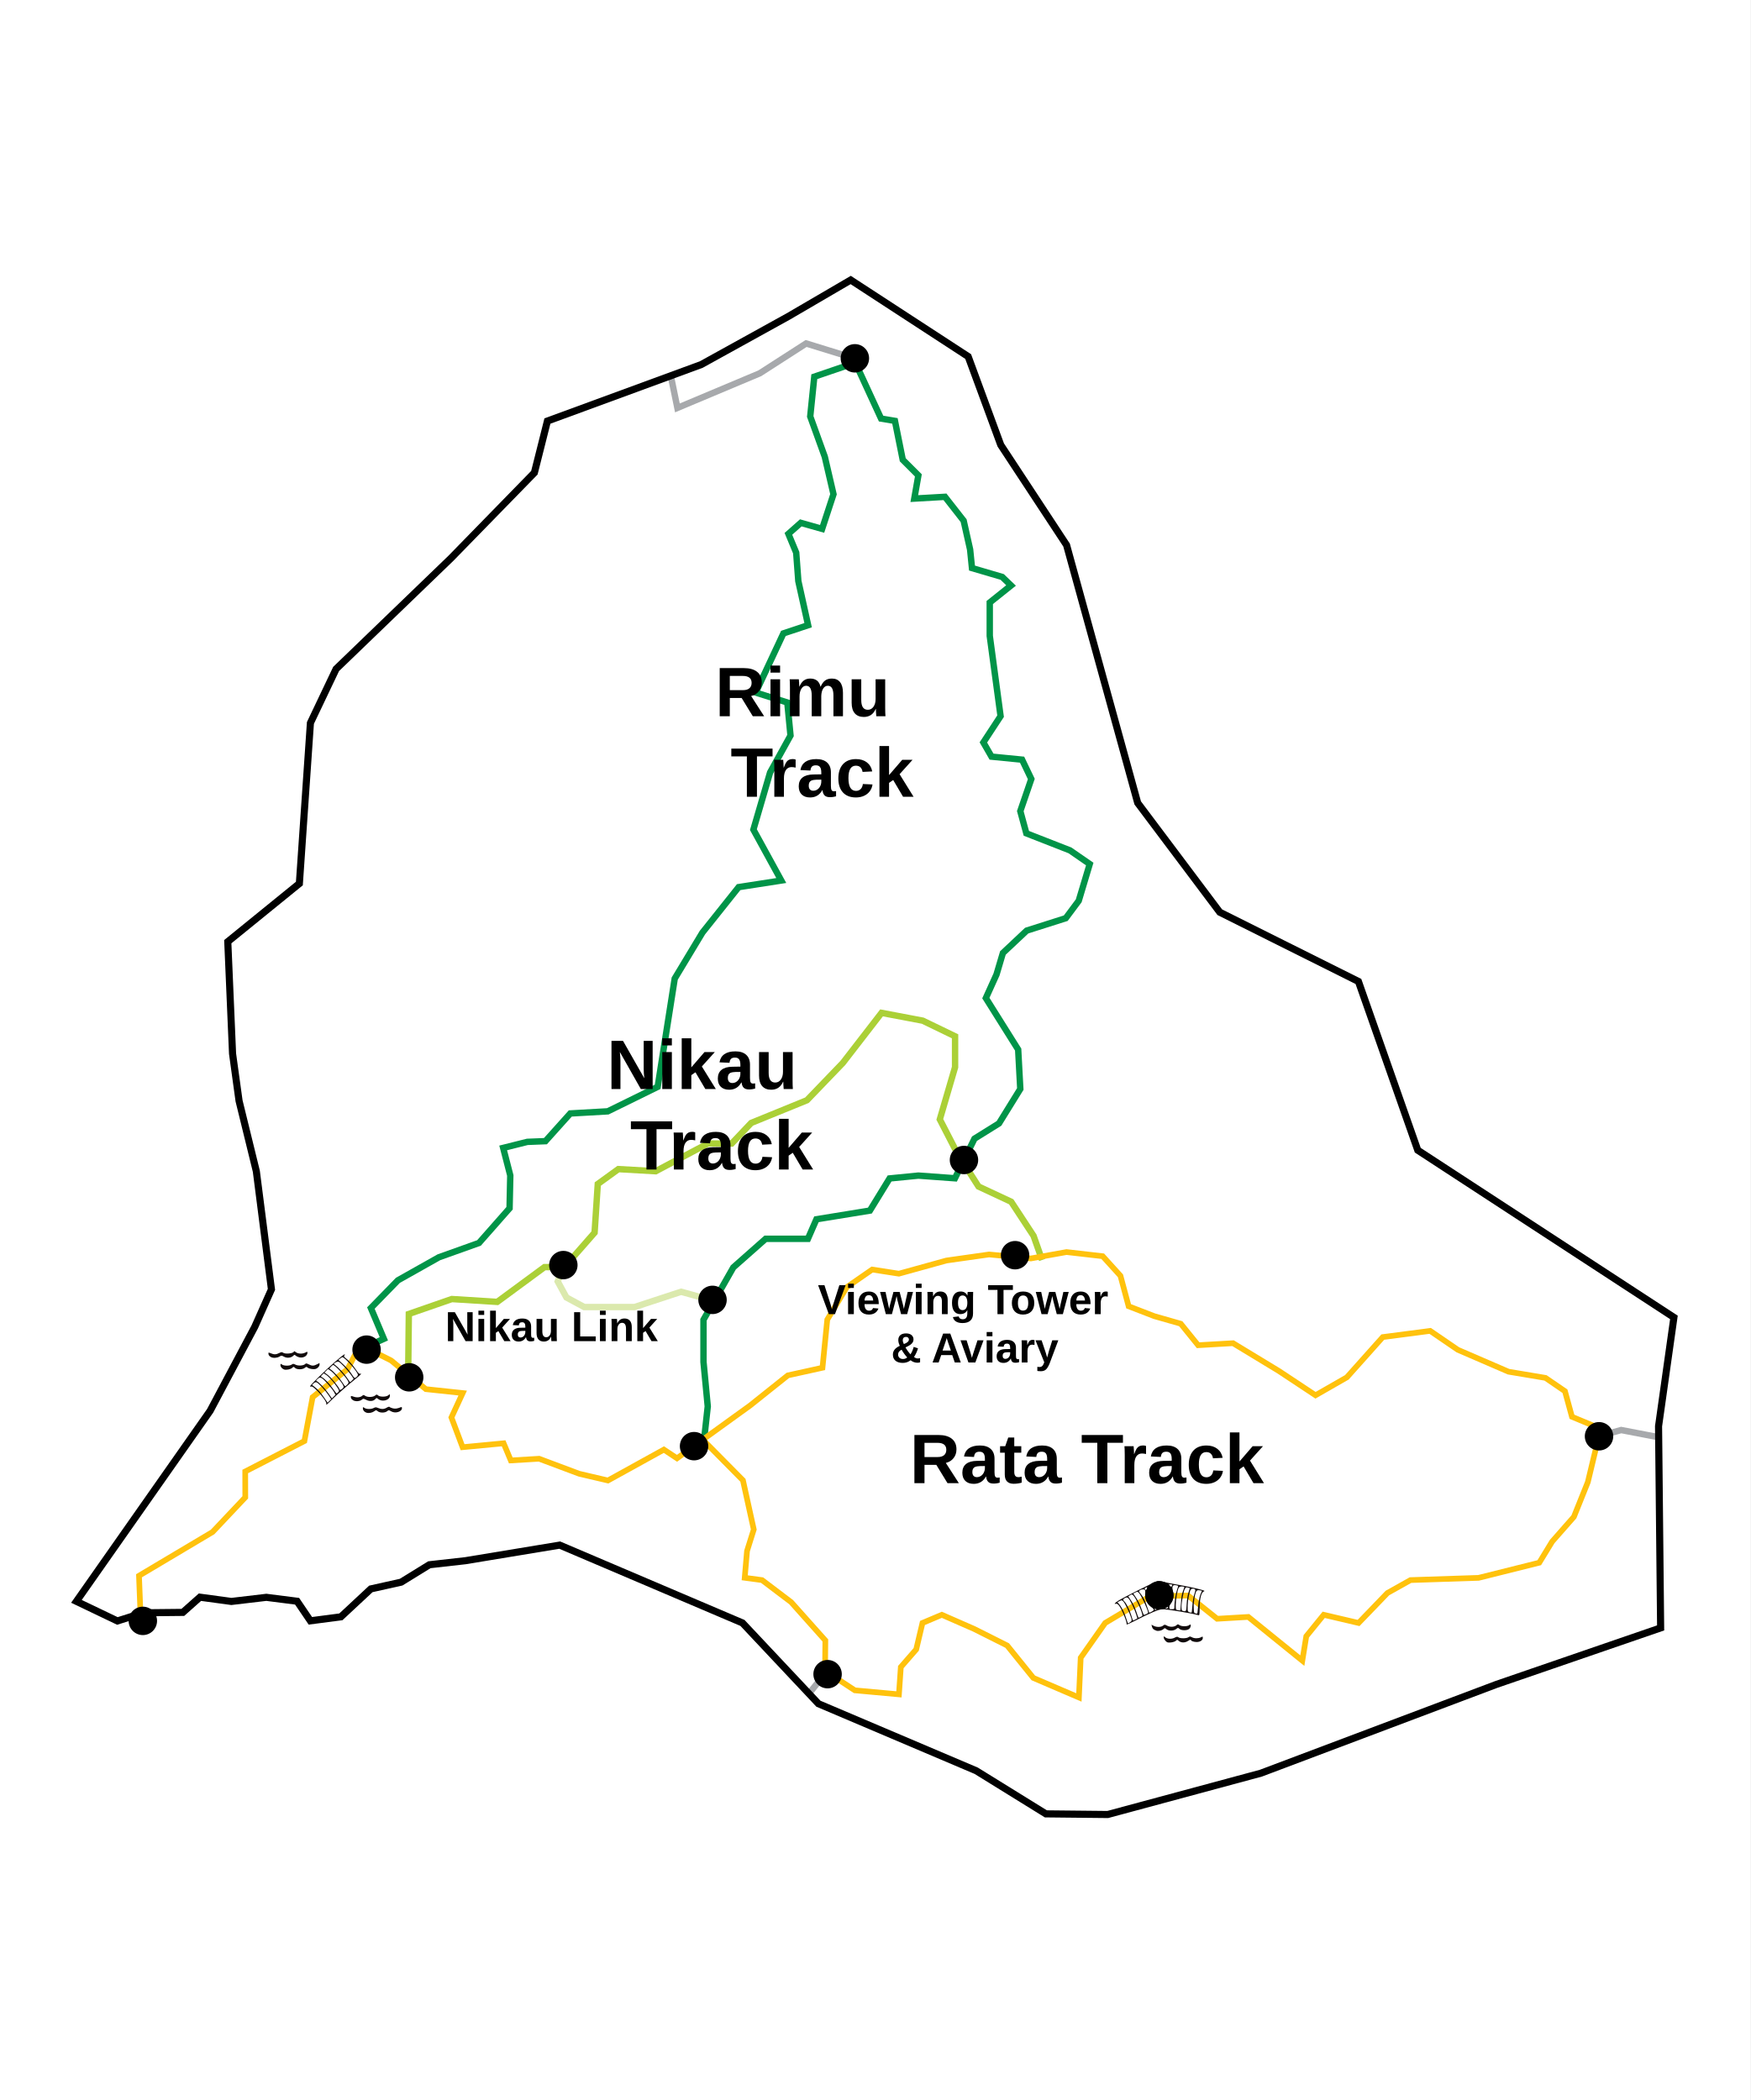
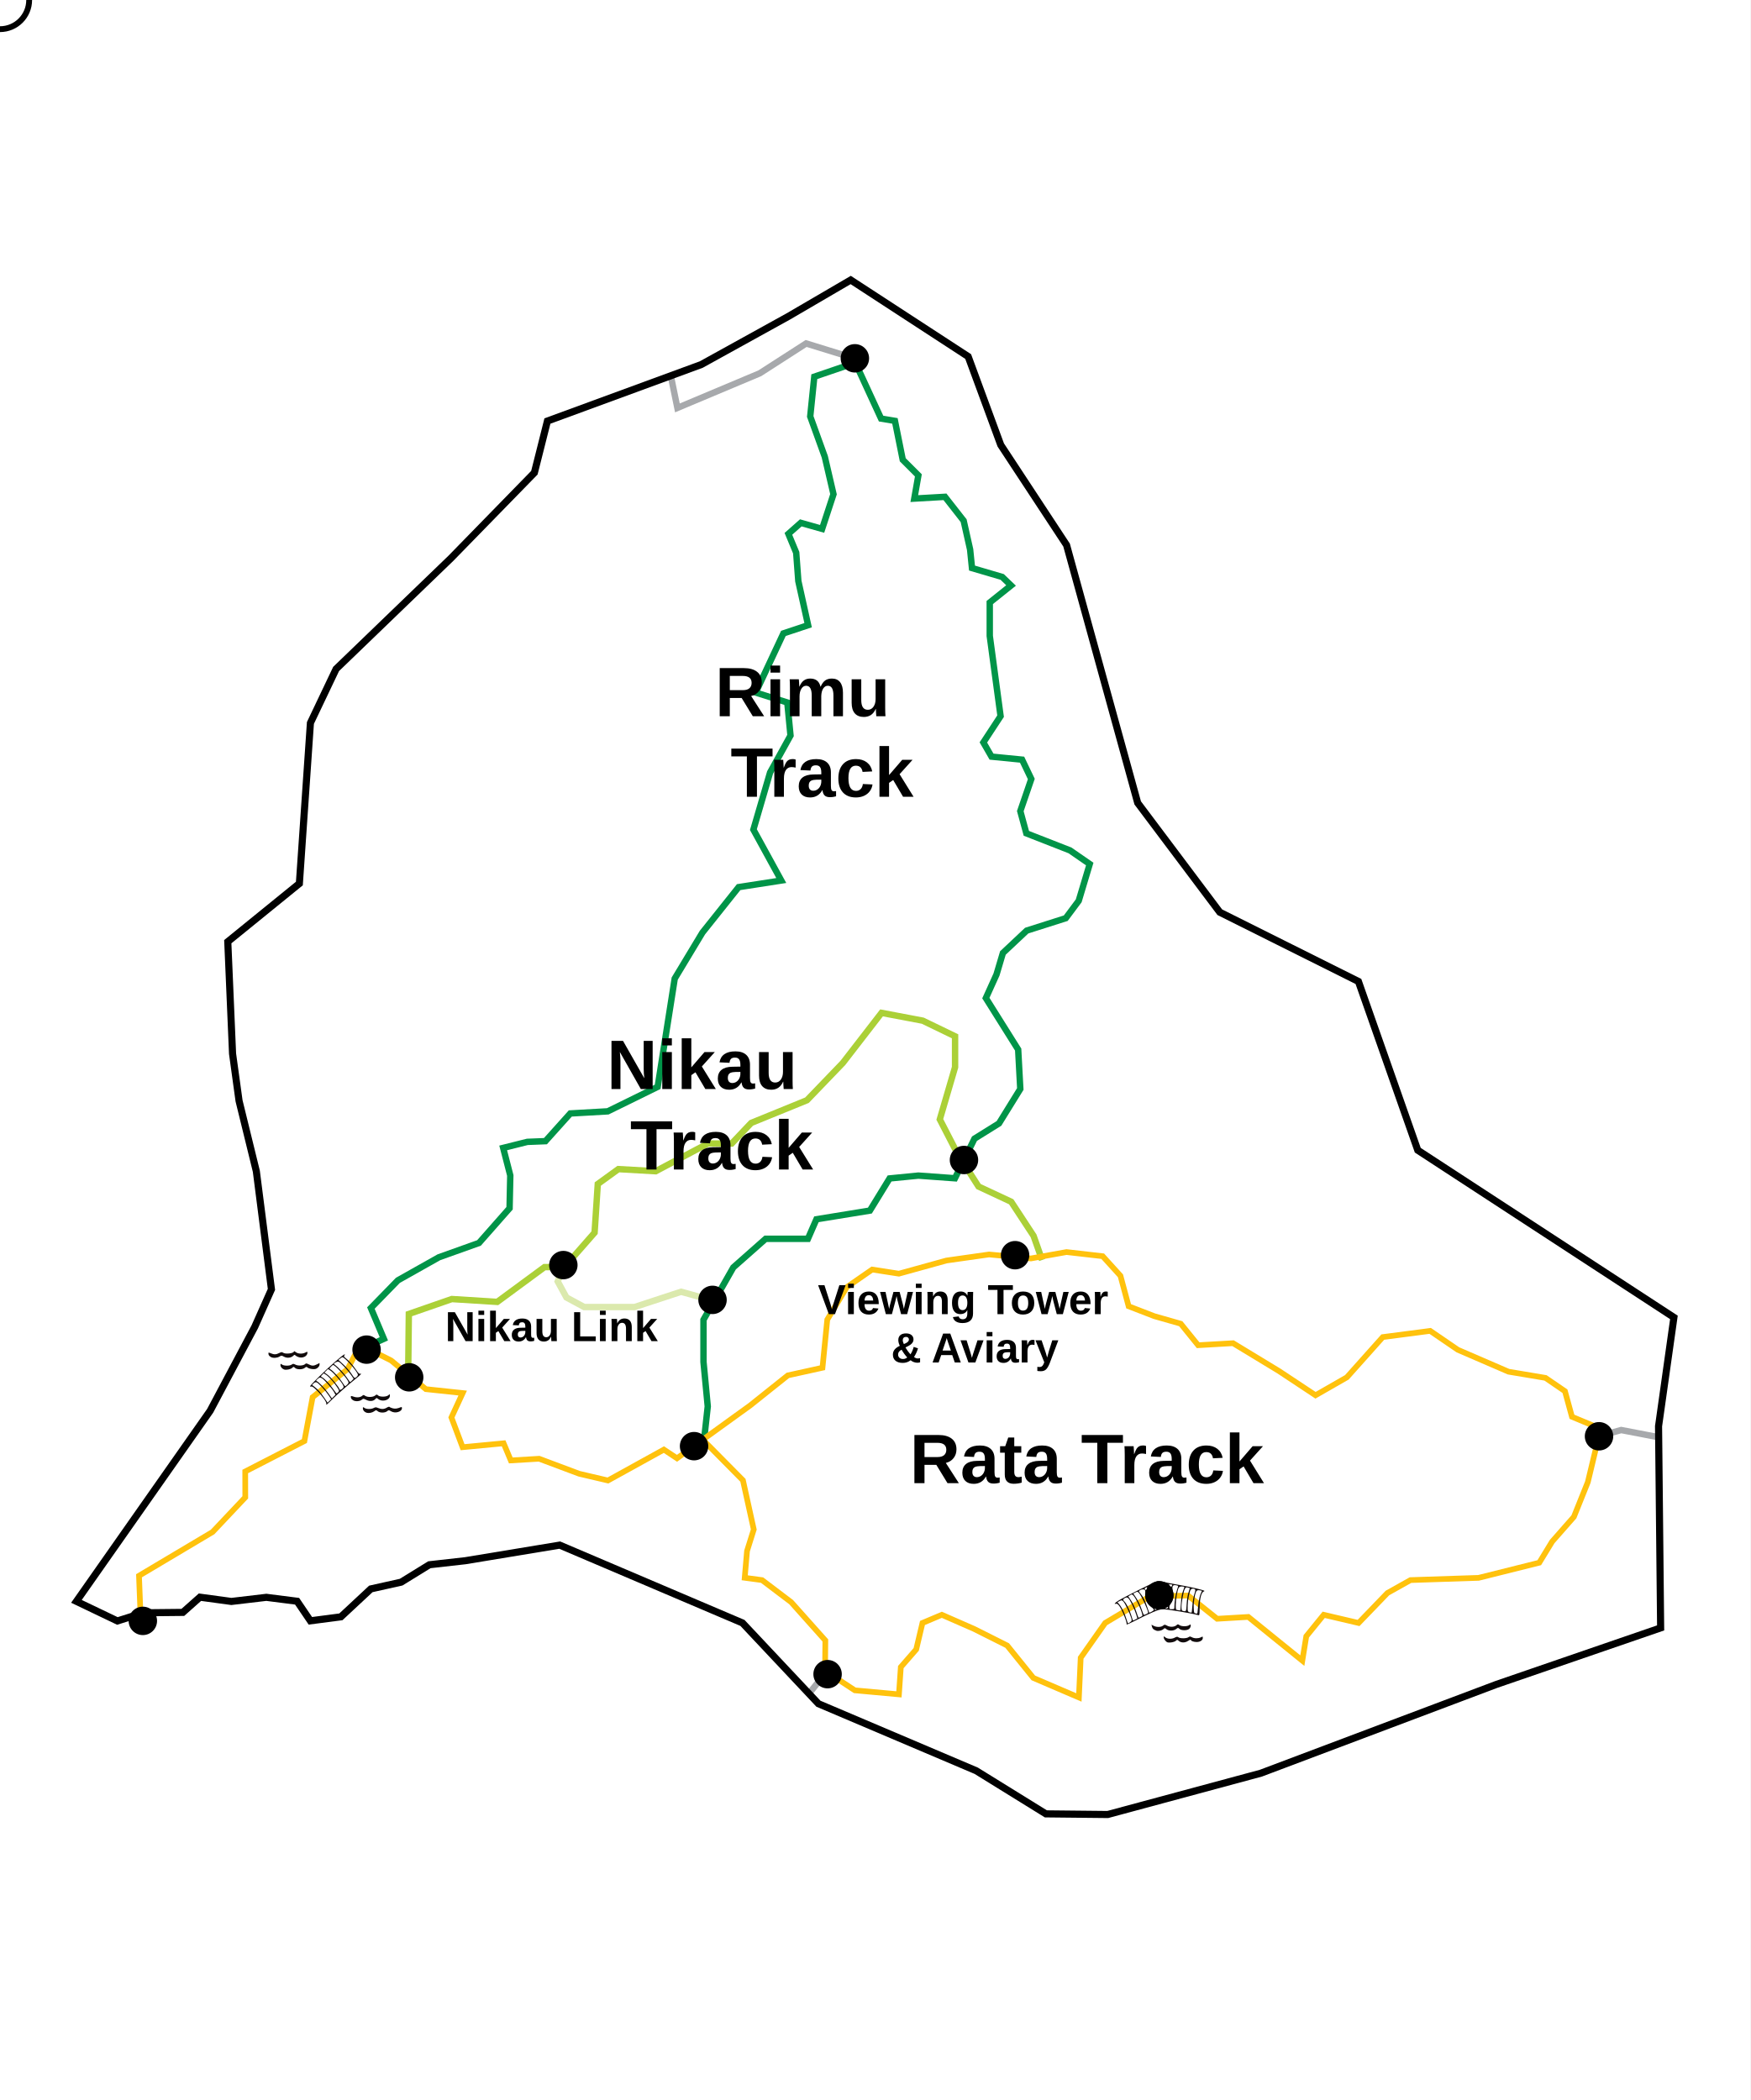
<svg xmlns="http://www.w3.org/2000/svg" id="svgMaungaMap" height="360" width="300" version="1.1">
  <defs id="localdefs">
    <radialGradient id="Shiny" cx="0.5" cy="0.5" r="0.50" fx="0.25" fy="0.25">
      <stop offset="0%" stop-color="#ffffff" />
      <stop offset="50%" stop-color="#dd3333" />
      <stop offset="75%" stop-color="#990000" />
      <stop offset="100%" stop-color="#000000" />
    </radialGradient>
  </defs>
  <g id="gBackdrop">
    <rect id="rectBackdrop" height="360" width="300" y="0" x="0" fill="#FFF" />
  </g>
  <g id="gmap" transform="translate(0,-2220)">
    <g id="layer13">
      <path id="path3633" stroke-linejoin="miter" d="m274.8,2466,3.044-0.852,6.33,1.217m-169.2-181.9,1.122,5.462,14.12-5.935,7.944-5.113,8.278,2.556m-7.791,228.9,2.1-2.618" stroke="#a7a9ac" stroke-linecap="butt" stroke-miterlimit="4" stroke-dasharray="none" stroke-width="1.096" fill="none" />
    </g>
    <g id="gPaleGreen">
      <path id="pathPaleGreen" stroke-linejoin="miter" d="m96.71,2437-1.126,2.678,1.491,2.739,3.044,1.644,8.644,0,7.974-2.617,5.691,1.583" stroke="#dbe9ad" stroke-linecap="butt" stroke-miterlimit="4" stroke-dasharray="none" stroke-width="1.096" fill="none" />
    </g>
    <g id="gDarkGreen">
      <path id="pathDarkGreen" stroke-linejoin="miter" d="m62.53,2451,3.256-1.491-2.222-5.273,4.626-4.748,7.03-3.956,6.878-2.458,5.235-5.942,0.122-5.623-1.217-4.725,4.139-1.035,3.104-0.122,4.261-4.748,6.422-0.365,8.552-4.2,2.922-18.56,4.748-7.883,6.209-7.791,7.304-1.134-4.778-8.727,2.861-9.8,3.5-6.33-0.548-5.661-5.417-1.704,4.748-10.14,4.235-1.408-1.678-7.563-0.365-4.87-1.339-3.226,2.13-1.887,3.652,1.035,1.948-5.942-1.491-6.422-2.496-6.909,0.7-6.817,7.032-2.397,4.412,9.579,2.374,0.396,1.339,6.665,2.678,2.678-0.699,3.977,5.256-0.304,3.203,4.096,1.108,4.946,0.322,3.172,5.174,1.522,1.522,1.461-3.652,2.922,0,5.722,1.856,13.76-2.952,4.504,1.4,2.435,5.235,0.517,1.583,3.317-1.887,5.509,1.035,3.804,7.487,2.929,3.378,2.336-1.887,6.3-2.222,2.983-6.696,2.13-4.078,3.835-1.096,3.69-1.826,4.04,5.539,8.826,0.365,6.756-3.652,5.904-4.2,2.617-3.348,6.787-6.27-0.457-4.93,0.487-3.378,5.509-9.161,1.491-1.461,3.348-7.244,0-5.539,4.9-5.113,8.978,0,7.221,0.73,7.632-0.67,6.087" stroke="#009448" stroke-linecap="butt" stroke-miterlimit="4" stroke-dasharray="none" stroke-width="1.096" fill="none" />
    </g>
    <g id="gLimeGreen">
      <path id="pathLimeGreen" stroke-linejoin="miter" d="m178.6,2436-1.461-4.139-3.835-5.844-5.6-2.617-3.652-5.722-2.983-5.783,2.617-8.948,0-5.296-5.539-2.678-7.061-1.339-6.635,8.583-6.148,6.391-9.556,3.896-3.348,3.53-4.078,0-8.948,4.748-6.391-0.365-3.53,2.556-0.548,8.339-5.174,5.904-3.409,0-8.096,5.965-7.791-0.487-7.365,2.556-0.122,10.99" stroke="#abd037" stroke-linecap="butt" stroke-miterlimit="4" stroke-dasharray="none" stroke-width="1.096" fill="none" />
    </g>
    <g id="gYellow">
      <path id="pathYellow" stroke-linejoin="miter" d="m24.09,2497-0.267-6.87,12.61-7.504,5.605-5.94-0.01-4.43,10.14-5.216,1.412-7.524,5.982-4.802,2.161-4.154,5.311,2.663,5.95,4.915,6.315,0.67-1.933,4.185,1.917,5.098,7.03-0.669,1.233,2.937,4.854-0.289,6.863,2.572,4.93,1.156,9.587-5.296,2.252,1.491,12.51-9.039,6.483-5.174,5.935-1.309,0.822-8.248,3.348-5.57,4.35-3.017,4.578,0.709,8.148-2.256,7.302-1.037,7.172,0.682,6.107-1.096,6.2,0.711,3.044,3.359,1.4,5.222,4.404,1.701,4.526,1.291,2.981,3.686,5.987-0.346,7.836,4.755,6.298,4.172,5.369-3.076,6.16-6.9,8.119-1.062,4.746,3.244,8.676,3.751,6.345,1.064,3.332,2.279,1.201,4.384,4.916,2.057-2.195,9.145-2.392,5.955-3.722,4.236-2.211,3.624-10.4,2.599-11.67,0.383-3.953,2.216-4.946,5.135-5.971-1.4-2.99,3.681-0.678,4.177-9.256-7.492-5.34,0.315-4.995-3.989-6.598,0.174-7.598,4.533-4.197,5.97-0.308,6.8-7.809-3.35-4.481-5.552-5.667-2.845-5.533-2.424-3.319,1.402-1.072,4.531-2.639,3.029-0.322,4.678-7.56-0.691-5.103-3.355,0.05-5.197-5.865-6.57-4.979-3.772-2.974-0.401,0.396-4.596,1.156-3.683-1.856-8.43-6.853-6.932" stroke="#ffc20d" stroke-linecap="butt" stroke-miterlimit="4" stroke-dasharray="none" stroke-width="0.974" fill="none" />
    </g>
    <g id="gRiver">
      <path id="pathRiver" fill="#110b0c" d="m199.76,2501.3c-0.172-0.172-0.313-0.434-0.313-0.581,0-0.249,0.015-0.254,0.216-0.072,0.361,0.327,1.119,0.377,1.637,0.107,0.387-0.201,0.485-0.212,0.67-0.072,0.294,0.223,1.377,0.217,1.7-0.01,0.229-0.161,0.299-0.161,0.605,0,0.439,0.229,1.101,0.231,1.534,0.01,0.321-0.168,0.335-0.163,0.335,0.12,0,0.391-0.483,0.696-1.09,0.687-0.504-0.01-0.98-0.195-0.98-0.388,0-0.063-0.205,0.026-0.457,0.198-0.522,0.356-1.215,0.346-1.623-0.023-0.223-0.201-0.246-0.201-0.476,0.01-0.136,0.123-0.506,0.245-0.843,0.277-0.525,0.05-0.641,0.018-0.914-0.256zm-1.592-1.765c-0.461-0.152-0.65-0.325-0.737-0.67l-0.087-0.346,0.375,0.194c0.506,0.262,1.267,0.248,1.608-0.028,0.265-0.215,0.288-0.215,0.714,0.01,0.513,0.268,1.248,0.225,1.598-0.092,0.208-0.189,0.249-0.19,0.505-0.01,0.356,0.249,1.305,0.252,1.658,0.01,0.257-0.18,0.271-0.175,0.271,0.103,0,0.161-0.115,0.397-0.256,0.524-0.349,0.316-1.327,0.319-1.673,0.01-0.245-0.221-0.258-0.221-0.577,0.03-0.426,0.336-1.253,0.347-1.65,0.023-0.278-0.227-0.295-0.227-0.531-0.013-0.281,0.255-0.865,0.383-1.217,0.267v0zm-5.094-1.062c0.076-0.199-0.108-0.801-0.596-1.941-0.478-1.116-0.903-1.682-1.203-1.605-0.423,0.111-0.235-0.136,0.41-0.538,0.952-0.594,6.246-3.243,6.664-3.336,0.207-0.045,0.637-0,1.003,0.105,0.353,0.102,1.326,0.301,2.163,0.442,1.784,0.301,3.443,0.653,4.383,0.928,0.579,0.17,0.633,0.21,0.401,0.298-0.42,0.159-0.691,1.253-0.699,2.82-0.005,1.111-0.034,1.298-0.191,1.249-0.992-0.311-5.329-1.032-6.22-1.033-0.515,0-2.261,0.74-4.565,1.936-0.887,0.461-1.585,0.764-1.551,0.673zm0.642-0.409c0.284-0.218,0.29-0.252,0.14-0.751-0.245-0.818-1.05-2.488-1.338-2.776-0.246-0.245-0.281-0.249-0.629-0.069l-0.369,0.191,0.317,0.377c0.423,0.502,0.939,1.565,1.213,2.502,0.123,0.419,0.256,0.76,0.295,0.758,0.04,0,0.206-0.105,0.369-0.231zm0.859-0.436,0.353-0.182-0.187-0.631c-0.271-0.911-1.06-2.559-1.348-2.813-0.208-0.183-0.297-0.195-0.567-0.072-0.36,0.164-0.408,0.369-0.138,0.593,0.329,0.274,0.888,1.385,1.177,2.344,0.156,0.518,0.301,0.943,0.321,0.944,0.02,0,0.195-0.081,0.389-0.181zm0.908-0.446c0.171-0.078,0.31-0.177,0.31-0.221,0-0.577-1.124-3.059-1.566-3.457-0.236-0.213-0.275-0.215-0.553-0.033l-0.299,0.196,0.51,0.764c0.283,0.423,0.663,1.238,0.854,1.829,0.19,0.586,0.365,1.065,0.389,1.065,0.024,0,0.184-0.064,0.354-0.141zm0.974-0.487c0.171-0.078,0.31-0.179,0.31-0.225,0-0.467-1.182-3.007-1.587-3.413-0.224-0.224-0.269-0.229-0.596-0.06l-0.354,0.183,0.53,0.79c0.296,0.442,0.678,1.247,0.868,1.829,0.186,0.571,0.379,1.038,0.429,1.038,0.05,0,0.23-0.064,0.401-0.141zm8.962-1.989c0.072-0.536,0.233-1.203,0.355-1.484l0.224-0.51-0.368-0.081c-0.246-0.054-0.425-0.024-0.539,0.09-0.266,0.266-0.546,1.858-0.507,2.878,0.033,0.871,0.052,0.927,0.34,0.995,0.283,0.067,0.306,0.038,0.334-0.421,0.017-0.271,0.089-0.931,0.162-1.467zm-8.037,1.579c0.198-0.102,0.359-0.248,0.359-0.325,0-0.077-0.251-0.38-0.557-0.673-0.673-0.645-0.924-1.201-0.889-1.968,0.015-0.318-0.014-0.642-0.062-0.721-0.12-0.195-0.585-0.181-0.866,0.024-0.221,0.162-0.217,0.182,0.105,0.565,0.445,0.529,0.838,1.327,1.182,2.402,0.155,0.485,0.302,0.883,0.326,0.883,0.024,0,0.205-0.084,0.402-0.186zm6.977-1.039c0.046-0.707,0.186-1.538,0.33-1.966,0.202-0.599,0.219-0.762,0.09-0.843-0.237-0.15-0.538-0.126-0.689,0.056-0.226,0.273-0.512,1.747-0.54,2.789-0.028,1.044-0.016,1.066,0.655,1.177,0.04,0.01,0.109-0.539,0.153-1.212zm-0.983-0.278c0.043-0.757,0.168-1.545,0.314-1.977,0.133-0.395,0.233-0.728,0.221-0.74-0.012-0.012-0.168-0.059-0.347-0.103-0.277-0.07-0.354-0.027-0.515,0.284-0.228,0.44-0.559,2.262-0.559,3.073,0,0.454,0.048,0.596,0.213,0.639,0.596,0.156,0.599,0.151,0.674-1.175zm-0.976-0.174c0.047-0.893,0.15-1.524,0.322-1.978,0.139-0.367,0.253-0.708,0.253-0.758,0-0.05-0.19-0.091-0.422-0.091-0.3,0-0.46,0.072-0.555,0.248-0.216,0.403-0.485,2.022-0.485,2.919,0,0.816,0.007,0.834,0.335,0.884,0.184,0.028,0.368,0.059,0.408,0.069,0.04,0.01,0.104-0.572,0.142-1.293zm-4.172,1.068c0-0.067-0.082-0.122-0.183-0.122-0.1,0-0.183,0.055-0.183,0.122,0,0.067,0.082,0.122,0.183,0.122,0.1,0,0.183-0.055,0.183-0.122zm3.043-0.478c0-0.803,0.251-2.34,0.481-2.945,0.217-0.57,0.216-0.574-0.04-0.643-0.732-0.197-0.912,0.076-0.682,1.033,0.177,0.739,0.087,1.286-0.31,1.87-0.166,0.244-0.301,0.606-0.301,0.804,0,0.33,0.035,0.36,0.426,0.36,0.415,0,0.426-0.013,0.426-0.478zm-1.096,0.17c0-0.149-0.049-0.161-0.243-0.057-0.134,0.072-0.243,0.156-0.243,0.187,0,0.031,0.11,0.057,0.243,0.057,0.138,0,0.243-0.081,0.243-0.187zm-3.652-3.029c0-0.028,0.033-0.138,0.074-0.243,0.082-0.212-0.044-0.246-0.303-0.082-0.092,0.058-0.13,0.167-0.084,0.242,0.08,0.129,0.313,0.192,0.313,0.084zm4.38-0.832c0.001-0.05-0.144-0.091-0.321-0.091-0.317,0-0.319,0-0.1,0.246,0.17,0.188,0.246,0.21,0.321,0.091,0.054-0.085,0.099-0.196,0.1-0.246zm-138.04-29.5c-0.382-0.1-0.67-0.415-0.67-0.734,0-0.278,0.013-0.283,0.271-0.103,0.339,0.237,1.144,0.244,1.587,0.013,0.292-0.152,0.39-0.152,0.757,0,0.573,0.24,1.024,0.22,1.49-0.064,0.218-0.133,0.422-0.188,0.462-0.124,0.039,0.063,0.277,0.169,0.529,0.237,0.427,0.115,0.777,0.07,1.388-0.178,0.16-0.065,0.213-0.027,0.213,0.151,0,0.63-1.149,0.97-1.859,0.551-0.4-0.236-0.416-0.236-0.689-0.015-0.373,0.302-1.228,0.301-1.603,0-0.275-0.223-0.29-0.223-0.592,0-0.34,0.249-0.905,0.367-1.283,0.269zm-6.931-1.539c0.094-0.245-0.818-1.528-1.65-2.322-0.635-0.606-0.788-0.695-1.071-0.63-0.252,0.058,0.103-0.353,1.495-1.729,1.77-1.751,4.122-3.801,4.357-3.801,0.064,0,0.047,0.082-0.036,0.183-0.126,0.152-0.093,0.228,0.198,0.45,0.554,0.422,1.224,1.173,1.782,1.998,0.452,0.667,0.553,0.752,0.82,0.69,0.201-0.047-0.048,0.212-0.73,0.762-1.561,1.258-3.373,2.849-4.276,3.752-0.803,0.804-1.007,0.953-0.89,0.646zm0.39-1.456c-0.566-0.853-1.746-2.123-2.065-2.224-0.17-0.054-0.333,0-0.51,0.18l-0.26,0.26,0.426,0.331c0.606,0.47,1.025,0.943,1.673,1.888l0.566,0.825,0.302-0.302,0.302-0.302-0.436-0.656zm0.943-0.524c-0.346-0.642-1.718-2.21-2.113-2.414-0.318-0.164-0.366-0.156-0.698,0.127-0.273,0.233-0.315,0.32-0.18,0.375,0.365,0.148,1.395,1.222,1.993,2.077l0.618,0.886,0.308-0.307,0.308-0.308-0.235-0.436zm0.708-0.028c0.187-0.207,0.176-0.259-0.174-0.811-0.523-0.824-1.435-1.848-1.917-2.152l-0.406-0.256-0.263,0.267c-0.258,0.261-0.259,0.269-0.027,0.401,0.488,0.277,1.292,1.117,1.848,1.932,0.317,0.463,0.612,0.843,0.657,0.843s0.172-0.1,0.282-0.221zm0.756-0.637c0.22-0.243,0.22-0.261,0.002-0.666-0.333-0.618-1.646-2.106-2.116-2.396l-0.409-0.253-0.298,0.298-0.298,0.297,0.565,0.406c0.517,0.371,2,2.189,2,2.452,0,0.198,0.322,0.118,0.553-0.138h-0zm0.785-0.663c0.255-0.271,0.268-0.336,0.125-0.604-0.433-0.809-2.235-2.745-2.555-2.745-0.046,0-0.216,0.141-0.378,0.313-0.289,0.307-0.29,0.316-0.052,0.442,0.401,0.212,1.553,1.477,2.007,2.204,0.234,0.375,0.458,0.684,0.496,0.687,0.039,0,0.199-0.131,0.356-0.298zm0.829-0.706,0.262-0.279-0.424-0.63c-0.552-0.819-1.835-2.188-2.143-2.286-0.14-0.044-0.374,0.011-0.56,0.133-0.309,0.203-0.312,0.215-0.085,0.379,0.57,0.413,1.665,1.591,2.087,2.245,0.253,0.393,0.492,0.715,0.531,0.716,0.039,0,0.188-0.125,0.332-0.278zm0.994-0.95c0.009-0.482-2.248-3.046-2.667-3.029-0.037,0-0.203,0.106-0.368,0.233l-0.3,0.23,0.861,0.797c0.473,0.438,1.093,1.154,1.377,1.59,0.516,0.792,0.517,0.792,0.805,0.583,0.159-0.115,0.29-0.297,0.292-0.404zm-0.788,4.37c-0.3-0.17-0.422-0.342-0.424-0.601-0.002-0.18,0.046-0.182,0.503-0.025,0.553,0.19,1.135,0.124,1.466-0.167,0.182-0.161,0.237-0.159,0.484,0.014,0.394,0.276,1.34,0.255,1.702-0.039,0.269-0.219,0.302-0.221,0.513-0.03,0.328,0.295,1.433,0.277,1.77-0.029,0.254-0.23,0.256-0.23,0.256,0.087,0,0.751-1.28,1.123-1.977,0.575-0.303-0.238-0.307-0.238-0.52,0-0.34,0.376-0.949,0.431-1.539,0.14-0.504-0.249-0.509-0.249-0.809-0.013-0.336,0.264-1.042,0.31-1.426,0.092zm-11.87-5.291c-0.356-0.143-0.609-0.449-0.609-0.737,0-0.278,0.013-0.283,0.271-0.103,0.347,0.243,1.301,0.244,1.647,0,0.242-0.169,0.305-0.168,0.656,0.014,0.454,0.235,1.368,0.18,1.647-0.1,0.157-0.157,0.232-0.151,0.622,0.047,0.559,0.285,0.835,0.284,1.401,0l0.452-0.23v0.282c0,0.163-0.142,0.394-0.335,0.547-0.268,0.212-0.45,0.253-0.914,0.209-0.319-0.03-0.675-0.141-0.791-0.246-0.193-0.174-0.237-0.17-0.499,0.043-0.391,0.318-1.346,0.32-1.669,0-0.23-0.225-0.24-0.225-0.496,0.01-0.268,0.244-1.053,0.393-1.382,0.261v-0zm-2.252-2.135c-0.303-0.172-0.422-0.343-0.424-0.609-0.002-0.189,0.035-0.192,0.42-0.03,0.559,0.234,0.897,0.223,1.424-0.046,0.37-0.189,0.471-0.198,0.658-0.061,0.412,0.301,1.878,0.12,1.878-0.232,0-0.061,0.144,0,0.321,0.141,0.385,0.303,1.118,0.333,1.634,0.067,0.325-0.168,0.359-0.167,0.359,0.01,0,0.648-0.883,1.051-1.624,0.742-0.229-0.095-0.452-0.232-0.496-0.303-0.052-0.083-0.163-0.047-0.312,0.103-0.373,0.373-1.075,0.447-1.586,0.167-0.421-0.23-0.446-0.231-0.795-0.019-0.406,0.246-1.091,0.282-1.456,0.075z" />
    </g>
    <g id="gBlack">
      <path id="pathBlack" stroke-linejoin="miter" d="m145.8,2268,20.13,13.12,5.585,15.16,11.28,17.16,12.19,44.2,14.07,18.74,23.76,11.87,10.17,28.93,43.9,28.66-2.633,18.65,0.356,34.58-28.14,9.684-40.37,15.22-26.25,7.084-10.6-0.11-11.94-7.392-27.04-11.49-13.02-13.85-31.32-13.34-16.16,2.672-6.184,0.696-4.833,2.982-5.194,1.159-5.135,4.786-5.228,0.683-2.276-3.355-5.269-0.671-5.995,0.707-5.385-0.732-2.932,2.606-6.785,0.07-4.431,1.4-7.021-3.362,22.92-32.67,7.641-14.39,2.861-6.42-2.59-20.25-2.962-12.07-1.114-8.084-0.818-19.2,12.27-9.97,1.894-27.53,4.403-9.254,19.66-18.96,14.32-14.68,2.233-8.861,26.36-9.679,14.92-8.248z" stroke="#000" stroke-linecap="butt" stroke-miterlimit="4" stroke-dasharray="none" stroke-width="1.217" fill="none" />
    </g>
    <g id="gDots">
      <path id="pathDots" d="m1244,448.1c0,9.872-9.29,17.88-20.75,17.88s-20.75-8.003-20.75-17.88,9.29-17.88,20.75-17.88,20.75,8.003,20.75,17.88zm642.2-200.2c0,9.872-9.29,17.88-20.75,17.88s-20.75-8.003-20.75-17.88,9.29-17.88,20.75-17.88,20.75,8.003,20.75,17.88zm-852.9-227.9c0,9.872-9.29,17.88-20.75,17.88s-20.75-8.003-20.75-17.88,9.29-17.88,20.75-17.88,20.75,8.003,20.75,17.88zm-74.66-119.8c0,9.872-9.29,17.88-20.75,17.88s-20.75-8.003-20.75-17.88,9.29-17.88,20.75-17.88,20.75,8.003,20.75,17.88zm-199.2,647.1c0,9.872-9.29,17.88-20.75,17.88s-20.75-8.003-20.75-17.88,9.29-17.88,20.75-17.88,20.75,8.003,20.75,17.88zm-611.1-373.6c0,9.872-9.29,17.88-20.75,17.88s-20.75-8.003-20.75-17.88,9.29-17.88,20.75-17.88,20.75,8.003,20.75,17.88zm-62.25-34.85c0,9.872-9.29,17.88-20.75,17.88s-20.75-8.003-20.75-17.88,9.29-17.88,20.75-17.88,20.75,8.003,20.75,17.88zm287.4-106.4c0,9.872-9.29,17.88-20.75,17.88s-20.75-8.003-20.75-17.88,9.29-17.88,20.75-17.88,20.75,8.003,20.75,17.88zm217.9,43.79c0,9.872-9.29,17.88-20.75,17.88s-20.75-8.003-20.75-17.88,9.29-17.88,20.75-17.88,20.75,8.003,20.75,17.88zm-26.98,184.1c0,9.872-9.29,17.88-20.75,17.88s-20.75-8.003-20.75-17.88,9.29-17.88,20.75-17.88,20.75,8.003,20.75,17.88zm-805.1,219.9c0,9.872-9.29,17.88-20.75,17.88s-20.75-8.003-20.75-17.88,9.29-17.88,20.75-17.88,20.75,8.003,20.75,17.88zm1040-1589c0,9.872-9.29,17.88-20.75,17.88s-20.75-8.003-20.75-17.88,9.29-17.88,20.75-17.88,20.75,8.003,20.75,17.88z" transform="matrix(0.117339,0,0,0.1362117,55.15913,2432.451)" stroke-miterlimit="4" stroke-width="0" fill="#000" />
    </g>
    <g id="gTrackNames" font-family="Arial" transform="matrix(0.1217392,0,0,0.1217392,0.1080584,2228.952)" font-stretch="normal" font-variant="normal" font-weight="bold" font-style="normal" fill="#000">
      <text id="textNikauLink" style="writing-mode:lr-tb;text-anchor:middle;text-align:center;" xml:space="preserve" font-size="59.2px" line-height="115%" y="1815" x="833">
        <tspan id="tspan3674" style="writing-mode:lr-tb;text-anchor:middle;text-align:center;" line-height="115%" font-family="Arial" font-size="59.2px" font-stretch="normal" font-variant="normal" y="1815" x="833" font-weight="bold" font-style="normal">Nikau Link</tspan>
      </text>
      <text id="textViewingTowerAndAviary" style="writing-mode:lr-tb;text-anchor:middle;text-align:center;" xml:space="preserve" font-size="59.2px" line-height="115%" y="1777" x="1429">
        <tspan id="tspan3686" y="1777" x="1429" style="writing-mode:lr-tb;text-anchor:middle;text-align:center;" line-height="115%">Viewing Tower</tspan>
        <tspan id="tspan3688" y="1845.08" x="1429" style="writing-mode:lr-tb;text-anchor:middle;text-align:center;" line-height="115%">&amp; Aviary</tspan>
      </text>
      <text id="textNikauTrack" style="writing-mode:lr-tb;text-anchor:middle;text-align:center;" xml:space="preserve" font-size="98.571px" line-height="115%" y="1460" x="1110.832">
        <tspan id="tspan3706" y="1460" x="1110.832">Nikau</tspan>
        <tspan id="tspan3708" y="1573.357" x="1110.832">Track</tspan>
      </text>
      <text id="textRimuTrack" style="writing-mode:lr-tb;text-anchor:middle;text-align:center;" xml:space="preserve" font-size="98.571px" line-height="115%" y="935.082" x="1252.201">
        <tspan id="tspan3759" y="935.082" x="1252.201">Rimu</tspan>
        <tspan id="tspan3786" y="1048.439" x="1252.201">Track</tspan>
      </text>
      <text id="textRataTrack" style="writing-mode:lr-tb;text-anchor:middle;text-align:center;" xml:space="preserve" font-size="98.571px" line-height="115%" y="2015" x="1625">
        <tspan id="tspan3790" style="writing-mode:lr-tb;text-anchor:middle;text-align:center;" line-height="115%" font-family="Arial" font-size="98.571px" font-stretch="normal" font-variant="normal" y="2015" x="1625" font-weight="bold" font-style="normal">Rata Track</tspan>
      </text>
    </g>
  </g>
  <g id="gMarker">
-     <circle id="light" cx="0" cy="0" r="5" stroke="none" fill="none" stroke-width="1" />
+     <circle id="light" cx="0" cy="0" r="5" stroke="black" fill="none" stroke-width="1" />
    <text id="label" x="7.5" y="5" font-size="12" fill="black" text-anchor="left" font-family="Arial" />
  </g>
</svg>
